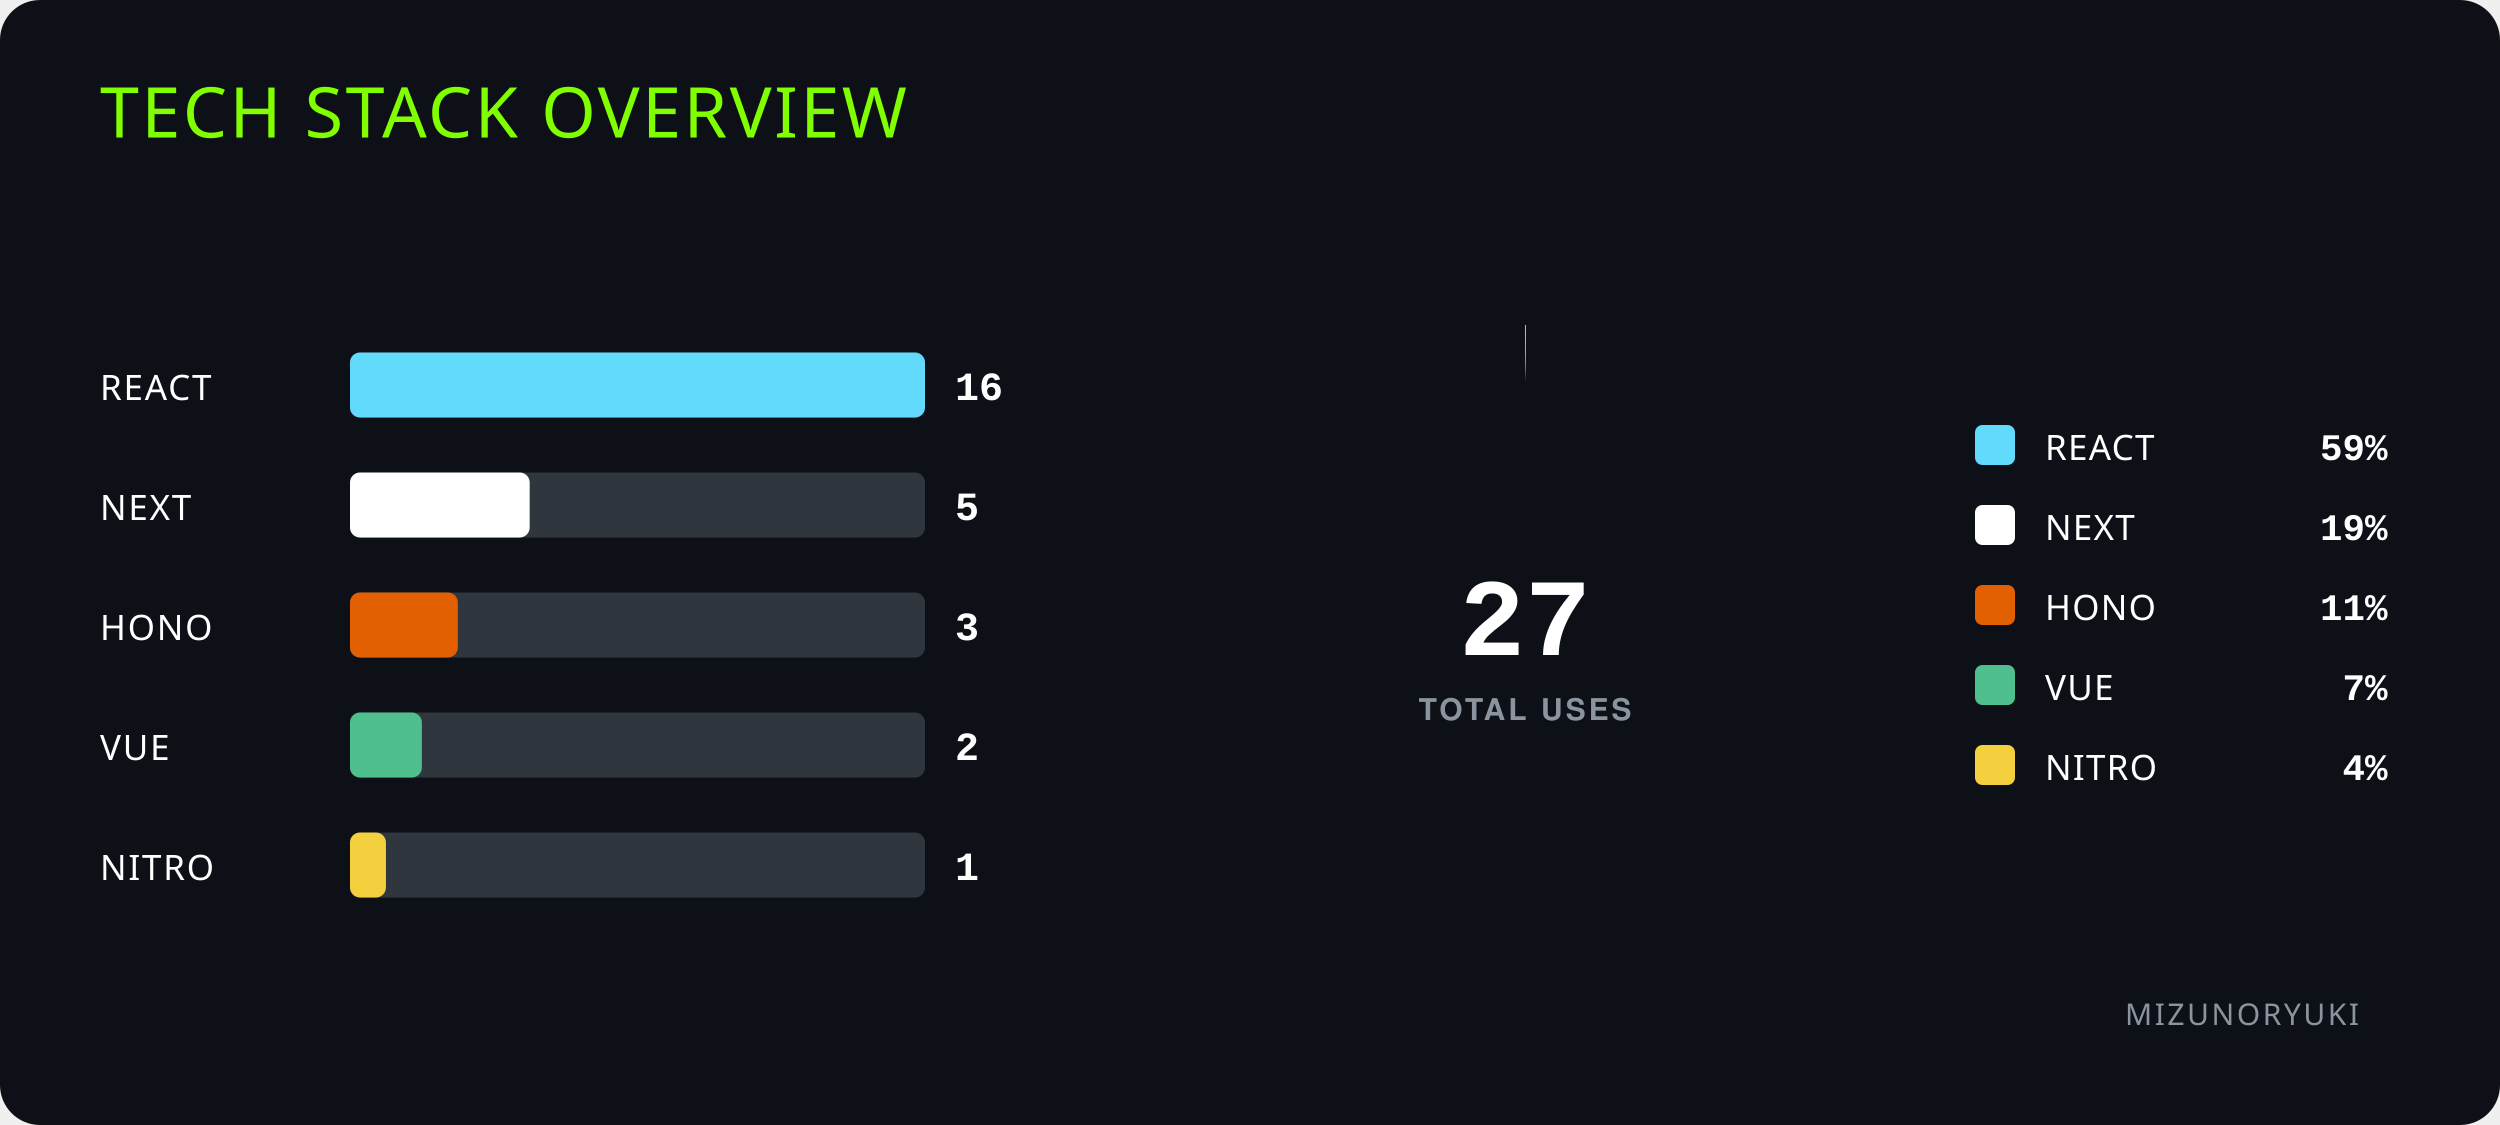
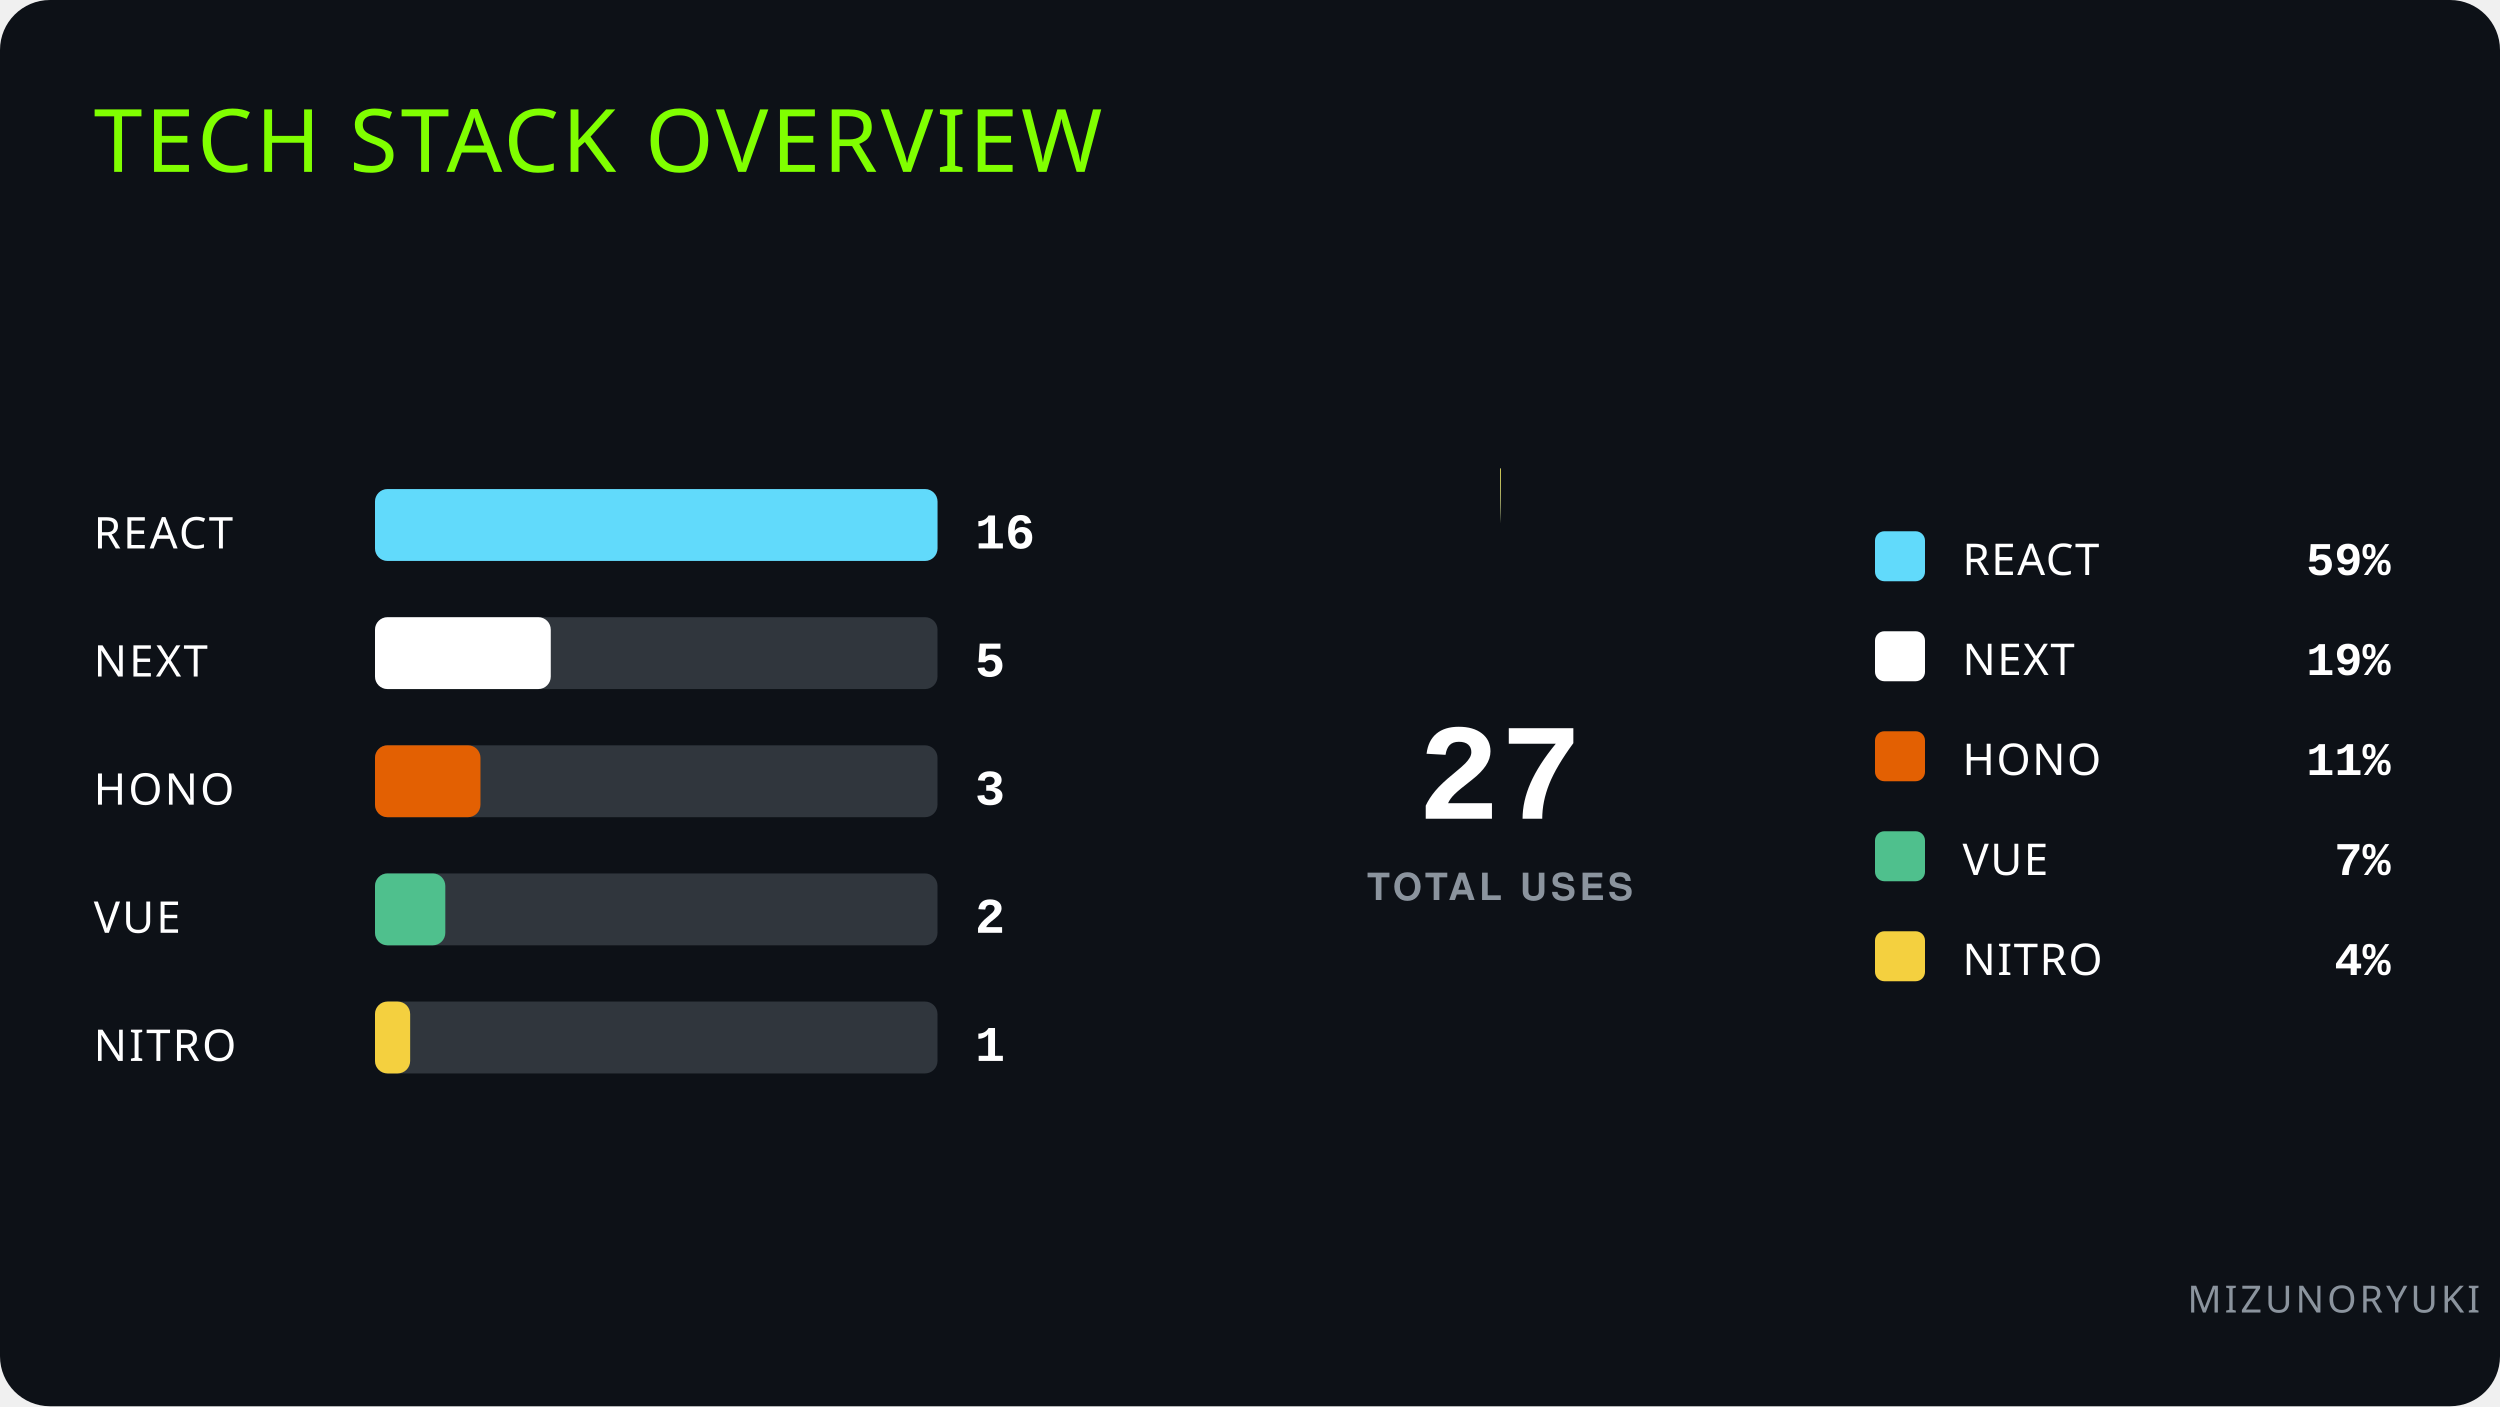
- <svg xmlns="http://www.w3.org/2000/svg" width="1000" height="450" viewBox="0 0 1000 450">
+ <svg xmlns="http://www.w3.org/2000/svg" width="800" height="450" viewBox="0 0 800 450">
  <style>
  text { fill: #ffffff; font-family: -apple-system, BlinkMacSystemFont, 'Segoe UI', Helvetica, Arial, sans-serif; }

  .title { font-family: Impact, 'Arial Black', sans-serif; font-size: 28px; fill: #80FF00; letter-spacing: 1px; }
  .author { font-family: Impact, 'Arial Black', sans-serif; font-size: 12px; fill: #8b949e; letter-spacing: 1px; }
  
  .label { font-family: Impact, 'Arial Black', sans-serif; font-size: 14px; letter-spacing: 0.05em; fill: #ffffff; }
  .legend-name { font-family: Impact, 'Arial Black', sans-serif; font-size: 14px; font-weight: normal; fill: #ffffff; letter-spacing: 0.5px; }
  
  .font-data { font-family: ui-monospace, SFMono-Regular, SF Mono, Menlo, Consolas, Liberation Mono, monospace; font-weight: 700; fill: #ffffff; }
  .total-val { font-family: ui-monospace, SFMono-Regular, SF Mono, Menlo, Consolas, Liberation Mono, monospace; font-size: 44px; fill: #ffffff; }
  .total-label { font-size: 12px; fill: #8b949e; letter-spacing: 0.1em; font-weight: 900;}
  
  .count-badge { font-size: 16px; fill: #ffffff; }
  .percent-val { font-size: 15px; fill: #ffffff; }

  .tooltip { cursor: pointer; }
  </style>
  <rect width="100%" height="100%" fill="#0d1117" rx="16" />
-   <text x="40" y="55" class="title">TECH STACK OVERVIEW</text>
-   <text x="850" y="410" class="author">MIZUNORYUKI</text>
+   <text x="30" y="55" class="title">TECH STACK OVERVIEW</text>
+   <text x="700" y="420" class="author">MIZUNORYUKI</text>
  <g class="tooltip">
-     <text x="40" y="160" class="label">REACT</text>
-     <rect x="140" y="141" width="230" height="26" fill="#30363d" rx="4" />
-     <rect x="140" y="141" width="230" height="26" fill="#61DAFB" rx="4">
-       <animate attributeName="width" from="0" to="230" dur="0.8s" fill="freeze" />
+     <text x="30" y="175.5" class="label">REACT</text>
+     <rect x="120" y="156.5" width="180" height="23" fill="#30363d" rx="4" />
+     <rect x="120" y="156.5" width="180" height="23" fill="#61DAFB" rx="4">
+       <animate attributeName="width" from="0" to="180" dur="0.8s" fill="freeze" />
    </rect>
-     <text x="382" y="160" class="font-data count-badge">16</text>
+     <text x="312" y="175.5" class="font-data count-badge">16</text>
  </g>
  <g class="tooltip">
-     <text x="40" y="208" class="label">NEXT</text>
-     <rect x="140" y="189" width="230" height="26" fill="#30363d" rx="4" />
-     <rect x="140" y="189" width="71.875" height="26" fill="#ffffff" rx="4">
-       <animate attributeName="width" from="0" to="71.875" dur="0.8s" fill="freeze" />
+     <text x="30" y="216.5" class="label">NEXT</text>
+     <rect x="120" y="197.5" width="180" height="23" fill="#30363d" rx="4" />
+     <rect x="120" y="197.5" width="56.25" height="23" fill="#ffffff" rx="4">
+       <animate attributeName="width" from="0" to="56.25" dur="0.8s" fill="freeze" />
    </rect>
-     <text x="382" y="208" class="font-data count-badge">5</text>
+     <text x="312" y="216.5" class="font-data count-badge">5</text>
  </g>
  <g class="tooltip">
-     <text x="40" y="256" class="label">HONO</text>
-     <rect x="140" y="237" width="230" height="26" fill="#30363d" rx="4" />
-     <rect x="140" y="237" width="43.125" height="26" fill="#E36002" rx="4">
-       <animate attributeName="width" from="0" to="43.125" dur="0.8s" fill="freeze" />
+     <text x="30" y="257.5" class="label">HONO</text>
+     <rect x="120" y="238.5" width="180" height="23" fill="#30363d" rx="4" />
+     <rect x="120" y="238.5" width="33.75" height="23" fill="#E36002" rx="4">
+       <animate attributeName="width" from="0" to="33.75" dur="0.8s" fill="freeze" />
    </rect>
-     <text x="382" y="256" class="font-data count-badge">3</text>
+     <text x="312" y="257.5" class="font-data count-badge">3</text>
  </g>
  <g class="tooltip">
-     <text x="40" y="304" class="label">VUE</text>
-     <rect x="140" y="285" width="230" height="26" fill="#30363d" rx="4" />
-     <rect x="140" y="285" width="28.75" height="26" fill="#4FC08D" rx="4">
-       <animate attributeName="width" from="0" to="28.75" dur="0.8s" fill="freeze" />
+     <text x="30" y="298.5" class="label">VUE</text>
+     <rect x="120" y="279.5" width="180" height="23" fill="#30363d" rx="4" />
+     <rect x="120" y="279.5" width="22.5" height="23" fill="#4FC08D" rx="4">
+       <animate attributeName="width" from="0" to="22.5" dur="0.8s" fill="freeze" />
    </rect>
-     <text x="382" y="304" class="font-data count-badge">2</text>
+     <text x="312" y="298.5" class="font-data count-badge">2</text>
  </g>
  <g class="tooltip">
-     <text x="40" y="352" class="label">NITRO</text>
-     <rect x="140" y="333" width="230" height="26" fill="#30363d" rx="4" />
-     <rect x="140" y="333" width="14.375" height="26" fill="#F4D03F" rx="4">
-       <animate attributeName="width" from="0" to="14.375" dur="0.8s" fill="freeze" />
+     <text x="30" y="339.5" class="label">NITRO</text>
+     <rect x="120" y="320.5" width="180" height="23" fill="#30363d" rx="4" />
+     <rect x="120" y="320.5" width="11.25" height="23" fill="#F4D03F" rx="4">
+       <animate attributeName="width" from="0" to="11.25" dur="0.8s" fill="freeze" />
    </rect>
-     <text x="382" y="352" class="font-data count-badge">1</text>
+     <text x="312" y="339.5" class="font-data count-badge">1</text>
  </g>
  <g class="tooltip">
-     <circle cx="610" cy="250" r="97.5" fill="transparent" stroke="#61DAFB" stroke-width="45" stroke-dasharray="0 612.611" stroke-linecap="butt" transform="rotate(-90 610 250)">
-       <animate attributeName="stroke-dasharray" from="0 612.611" to="361.028 612.611" dur="0.8s" fill="freeze" />
+     <circle cx="480" cy="250" r="82.5" fill="transparent" stroke="#61DAFB" stroke-width="35" stroke-dasharray="0 518.363" stroke-linecap="butt" transform="rotate(-90 480 250)">
+       <animate attributeName="stroke-dasharray" from="0 518.363" to="305.178 518.363" dur="0.8s" fill="freeze" />
      <animate attributeName="stroke-dashoffset" from="0" to="0" dur="0.8s" fill="freeze" />
    </circle>
  </g>
  <g class="tooltip">
-     <circle cx="610" cy="250" r="97.5" fill="transparent" stroke="#ffffff" stroke-width="45" stroke-dasharray="0 612.611" stroke-linecap="butt" transform="rotate(-90 610 250)">
-       <animate attributeName="stroke-dasharray" from="0 612.611" to="111.446 612.611" dur="0.8s" fill="freeze" />
-       <animate attributeName="stroke-dashoffset" from="0" to="-363.028" dur="0.8s" fill="freeze" />
+     <circle cx="480" cy="250" r="82.5" fill="transparent" stroke="#ffffff" stroke-width="35" stroke-dasharray="0 518.363" stroke-linecap="butt" transform="rotate(-90 480 250)">
+       <animate attributeName="stroke-dasharray" from="0 518.363" to="93.993 518.363" dur="0.8s" fill="freeze" />
+       <animate attributeName="stroke-dashoffset" from="0" to="-307.178" dur="0.8s" fill="freeze" />
    </circle>
  </g>
  <g class="tooltip">
-     <circle cx="610" cy="250" r="97.5" fill="transparent" stroke="#E36002" stroke-width="45" stroke-dasharray="0 612.611" stroke-linecap="butt" transform="rotate(-90 610 250)">
-       <animate attributeName="stroke-dasharray" from="0 612.611" to="66.068 612.611" dur="0.8s" fill="freeze" />
-       <animate attributeName="stroke-dashoffset" from="0" to="-476.475" dur="0.8s" fill="freeze" />
+     <circle cx="480" cy="250" r="82.5" fill="transparent" stroke="#E36002" stroke-width="35" stroke-dasharray="0 518.363" stroke-linecap="butt" transform="rotate(-90 480 250)">
+       <animate attributeName="stroke-dasharray" from="0 518.363" to="55.596 518.363" dur="0.8s" fill="freeze" />
+       <animate attributeName="stroke-dashoffset" from="0" to="-403.171" dur="0.8s" fill="freeze" />
    </circle>
  </g>
  <g class="tooltip">
-     <circle cx="610" cy="250" r="97.5" fill="transparent" stroke="#4FC08D" stroke-width="45" stroke-dasharray="0 612.611" stroke-linecap="butt" transform="rotate(-90 610 250)">
-       <animate attributeName="stroke-dasharray" from="0 612.611" to="43.379 612.611" dur="0.8s" fill="freeze" />
-       <animate attributeName="stroke-dashoffset" from="0" to="-544.543" dur="0.8s" fill="freeze" />
+     <circle cx="480" cy="250" r="82.5" fill="transparent" stroke="#4FC08D" stroke-width="35" stroke-dasharray="0 518.363" stroke-linecap="butt" transform="rotate(-90 480 250)">
+       <animate attributeName="stroke-dasharray" from="0 518.363" to="36.397 518.363" dur="0.8s" fill="freeze" />
+       <animate attributeName="stroke-dashoffset" from="0" to="-460.767" dur="0.8s" fill="freeze" />
    </circle>
  </g>
  <g class="tooltip">
-     <circle cx="610" cy="250" r="97.5" fill="transparent" stroke="#F4D03F" stroke-width="45" stroke-dasharray="0 612.611" stroke-linecap="butt" transform="rotate(-90 610 250)">
-       <animate attributeName="stroke-dasharray" from="0 612.611" to="20.689 612.611" dur="0.8s" fill="freeze" />
-       <animate attributeName="stroke-dashoffset" from="0" to="-589.921" dur="0.8s" fill="freeze" />
+     <circle cx="480" cy="250" r="82.5" fill="transparent" stroke="#F4D03F" stroke-width="35" stroke-dasharray="0 518.363" stroke-linecap="butt" transform="rotate(-90 480 250)">
+       <animate attributeName="stroke-dasharray" from="0 518.363" to="17.199 518.363" dur="0.8s" fill="freeze" />
+       <animate attributeName="stroke-dashoffset" from="0" to="-499.164" dur="0.8s" fill="freeze" />
    </circle>
  </g>
-   <circle cx="610" cy="250" r="75" fill="#0d1117" />
-   <text x="610" y="262" text-anchor="middle" class="font-data total-val">27</text>
-   <text x="610" y="288" text-anchor="middle" class="total-label">TOTAL USES</text>
+   <circle cx="480" cy="250" r="65" fill="#0d1117" />
+   <text x="480" y="262" text-anchor="middle" class="font-data total-val">27</text>
+   <text x="480" y="288" text-anchor="middle" class="total-label">TOTAL USES</text>
  <g>
-     <rect x="790" y="170" width="16" height="16" fill="#61DAFB" rx="3" />
-     <text x="818" y="184" class="legend-name">REACT</text>
-     <text x="955" y="184" text-anchor="end" class="font-data percent-val">59%</text>
+     <rect x="600" y="170" width="16" height="16" fill="#61DAFB" rx="3" />
+     <text x="628" y="184" class="legend-name">REACT</text>
+     <text x="765" y="184" text-anchor="end" class="font-data percent-val">59%</text>
  </g>
  <g>
-     <rect x="790" y="202" width="16" height="16" fill="#ffffff" rx="3" />
-     <text x="818" y="216" class="legend-name">NEXT</text>
-     <text x="955" y="216" text-anchor="end" class="font-data percent-val">19%</text>
+     <rect x="600" y="202" width="16" height="16" fill="#ffffff" rx="3" />
+     <text x="628" y="216" class="legend-name">NEXT</text>
+     <text x="765" y="216" text-anchor="end" class="font-data percent-val">19%</text>
  </g>
  <g>
-     <rect x="790" y="234" width="16" height="16" fill="#E36002" rx="3" />
-     <text x="818" y="248" class="legend-name">HONO</text>
-     <text x="955" y="248" text-anchor="end" class="font-data percent-val">11%</text>
+     <rect x="600" y="234" width="16" height="16" fill="#E36002" rx="3" />
+     <text x="628" y="248" class="legend-name">HONO</text>
+     <text x="765" y="248" text-anchor="end" class="font-data percent-val">11%</text>
  </g>
  <g>
-     <rect x="790" y="266" width="16" height="16" fill="#4FC08D" rx="3" />
-     <text x="818" y="280" class="legend-name">VUE</text>
-     <text x="955" y="280" text-anchor="end" class="font-data percent-val">7%</text>
+     <rect x="600" y="266" width="16" height="16" fill="#4FC08D" rx="3" />
+     <text x="628" y="280" class="legend-name">VUE</text>
+     <text x="765" y="280" text-anchor="end" class="font-data percent-val">7%</text>
  </g>
  <g>
-     <rect x="790" y="298" width="16" height="16" fill="#F4D03F" rx="3" />
-     <text x="818" y="312" class="legend-name">NITRO</text>
-     <text x="955" y="312" text-anchor="end" class="font-data percent-val">4%</text>
+     <rect x="600" y="298" width="16" height="16" fill="#F4D03F" rx="3" />
+     <text x="628" y="312" class="legend-name">NITRO</text>
+     <text x="765" y="312" text-anchor="end" class="font-data percent-val">4%</text>
  </g>
</svg>
